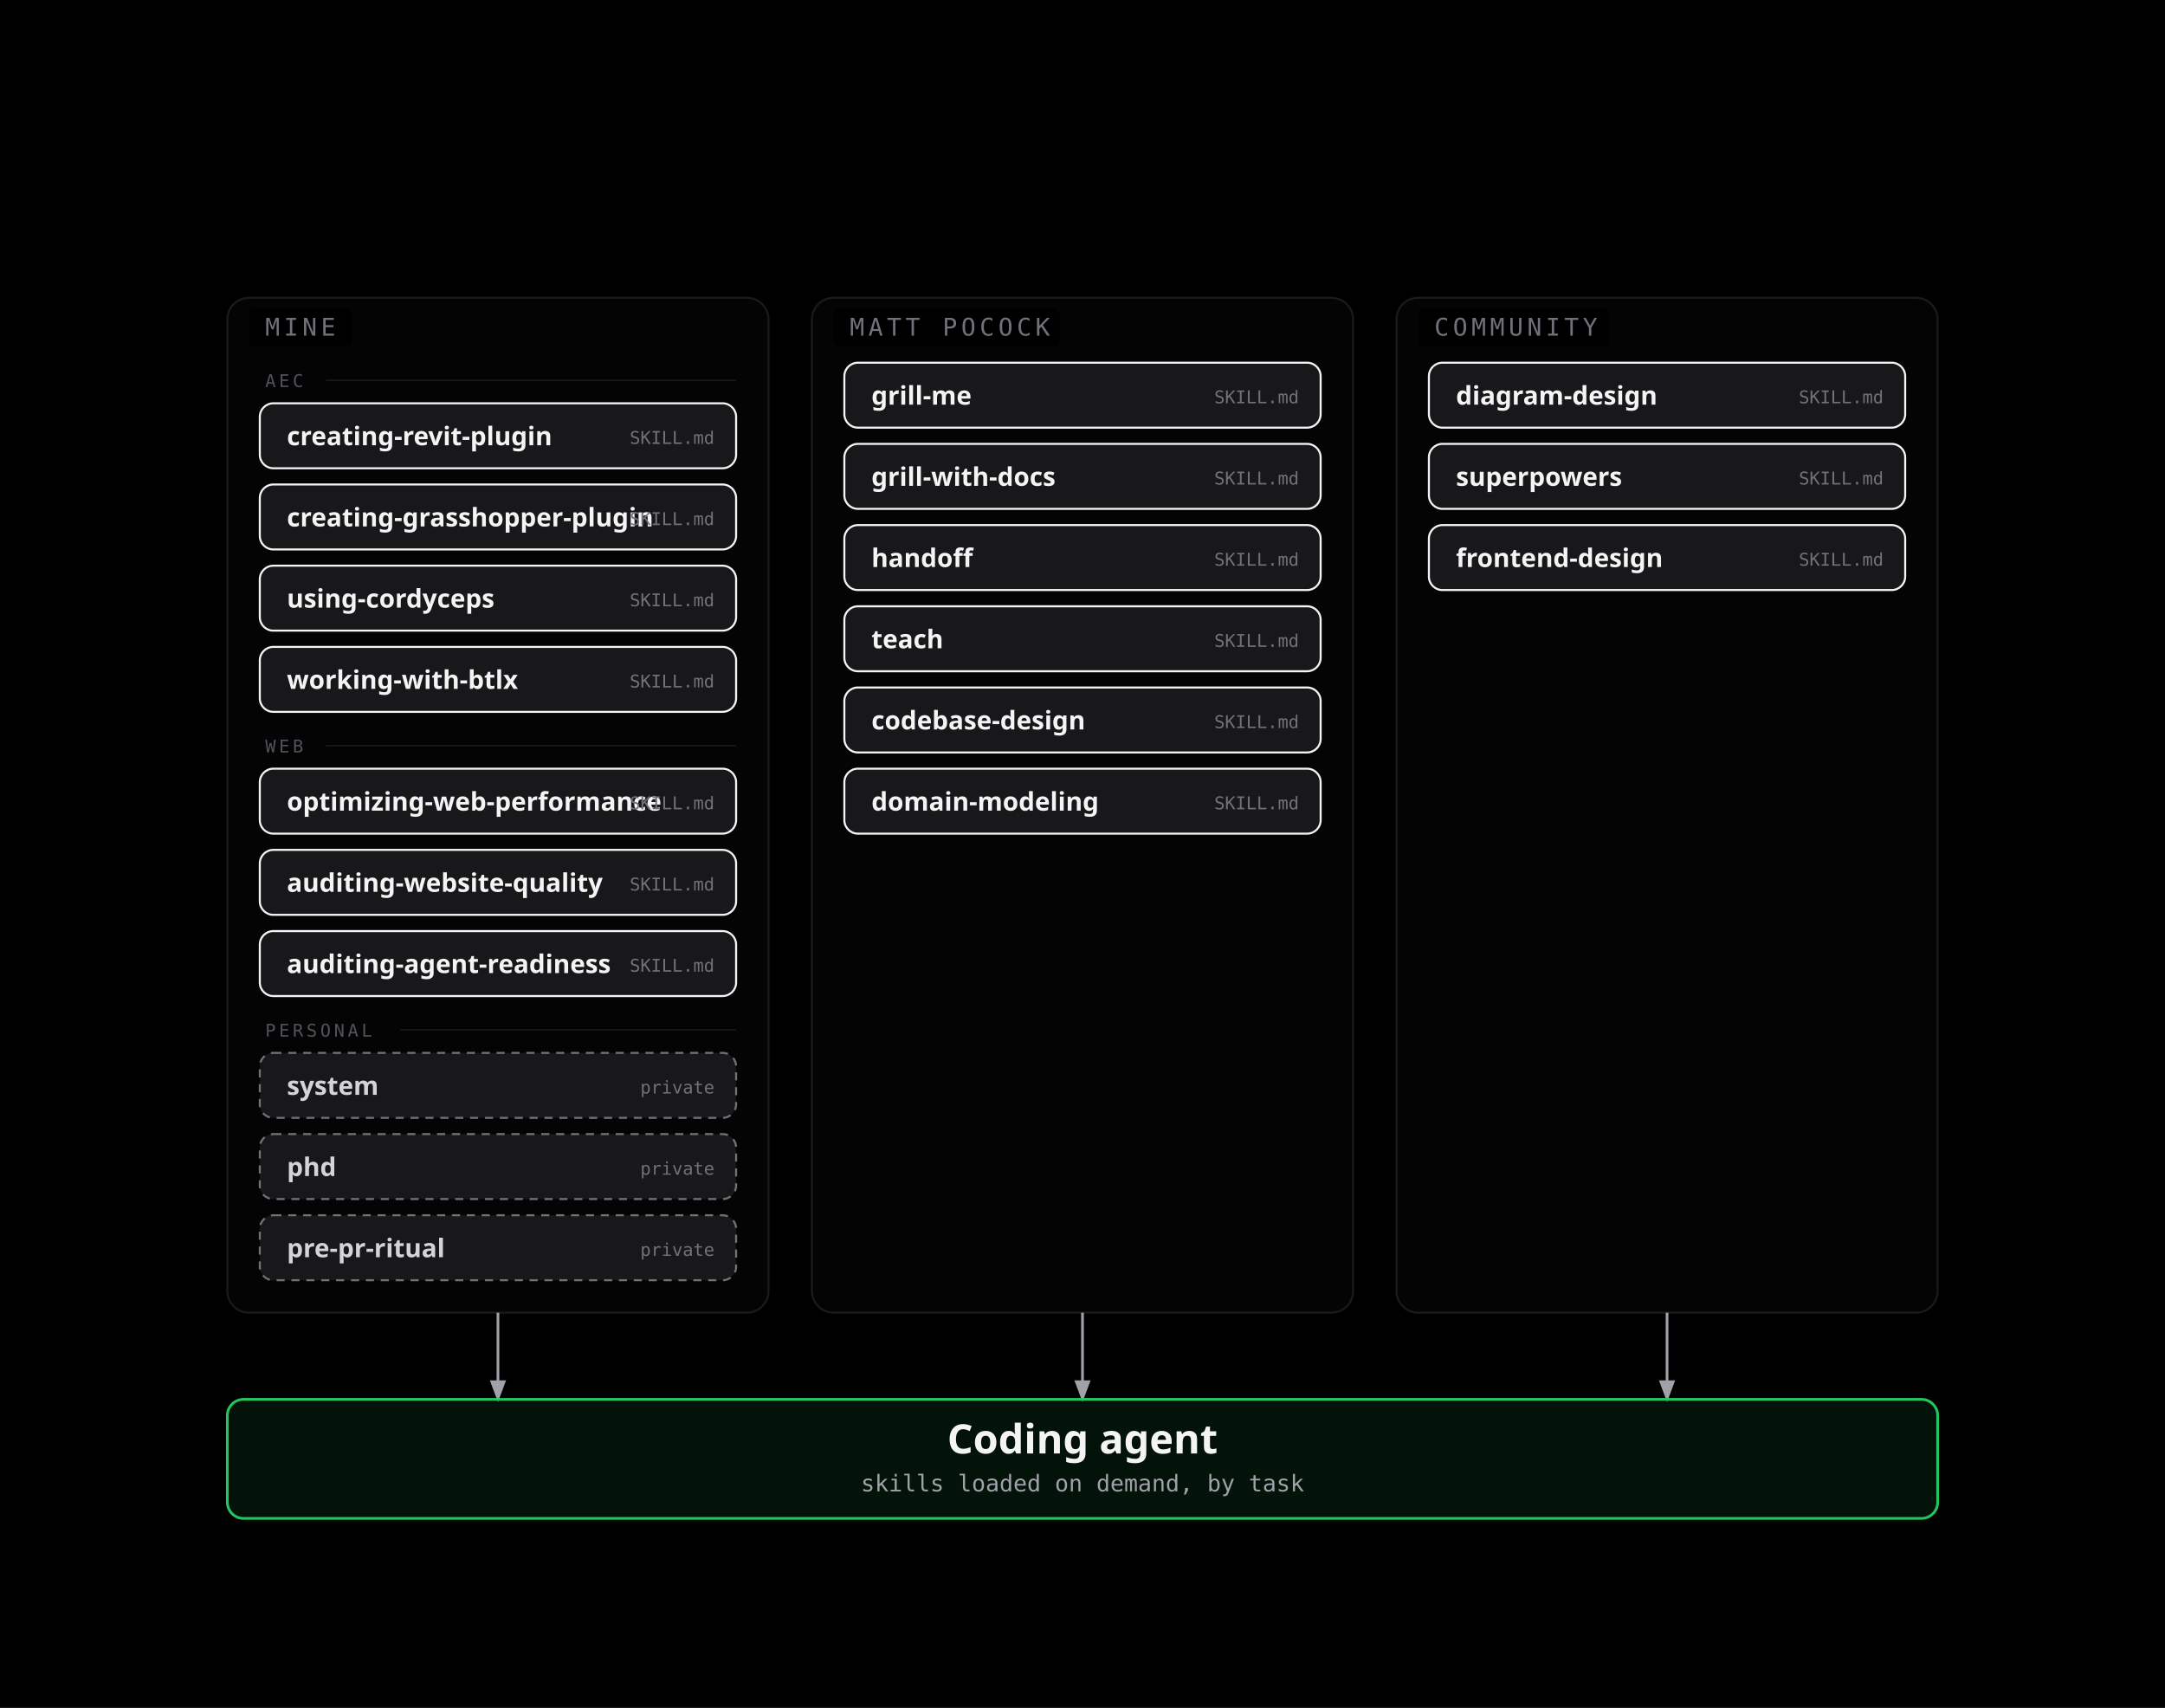
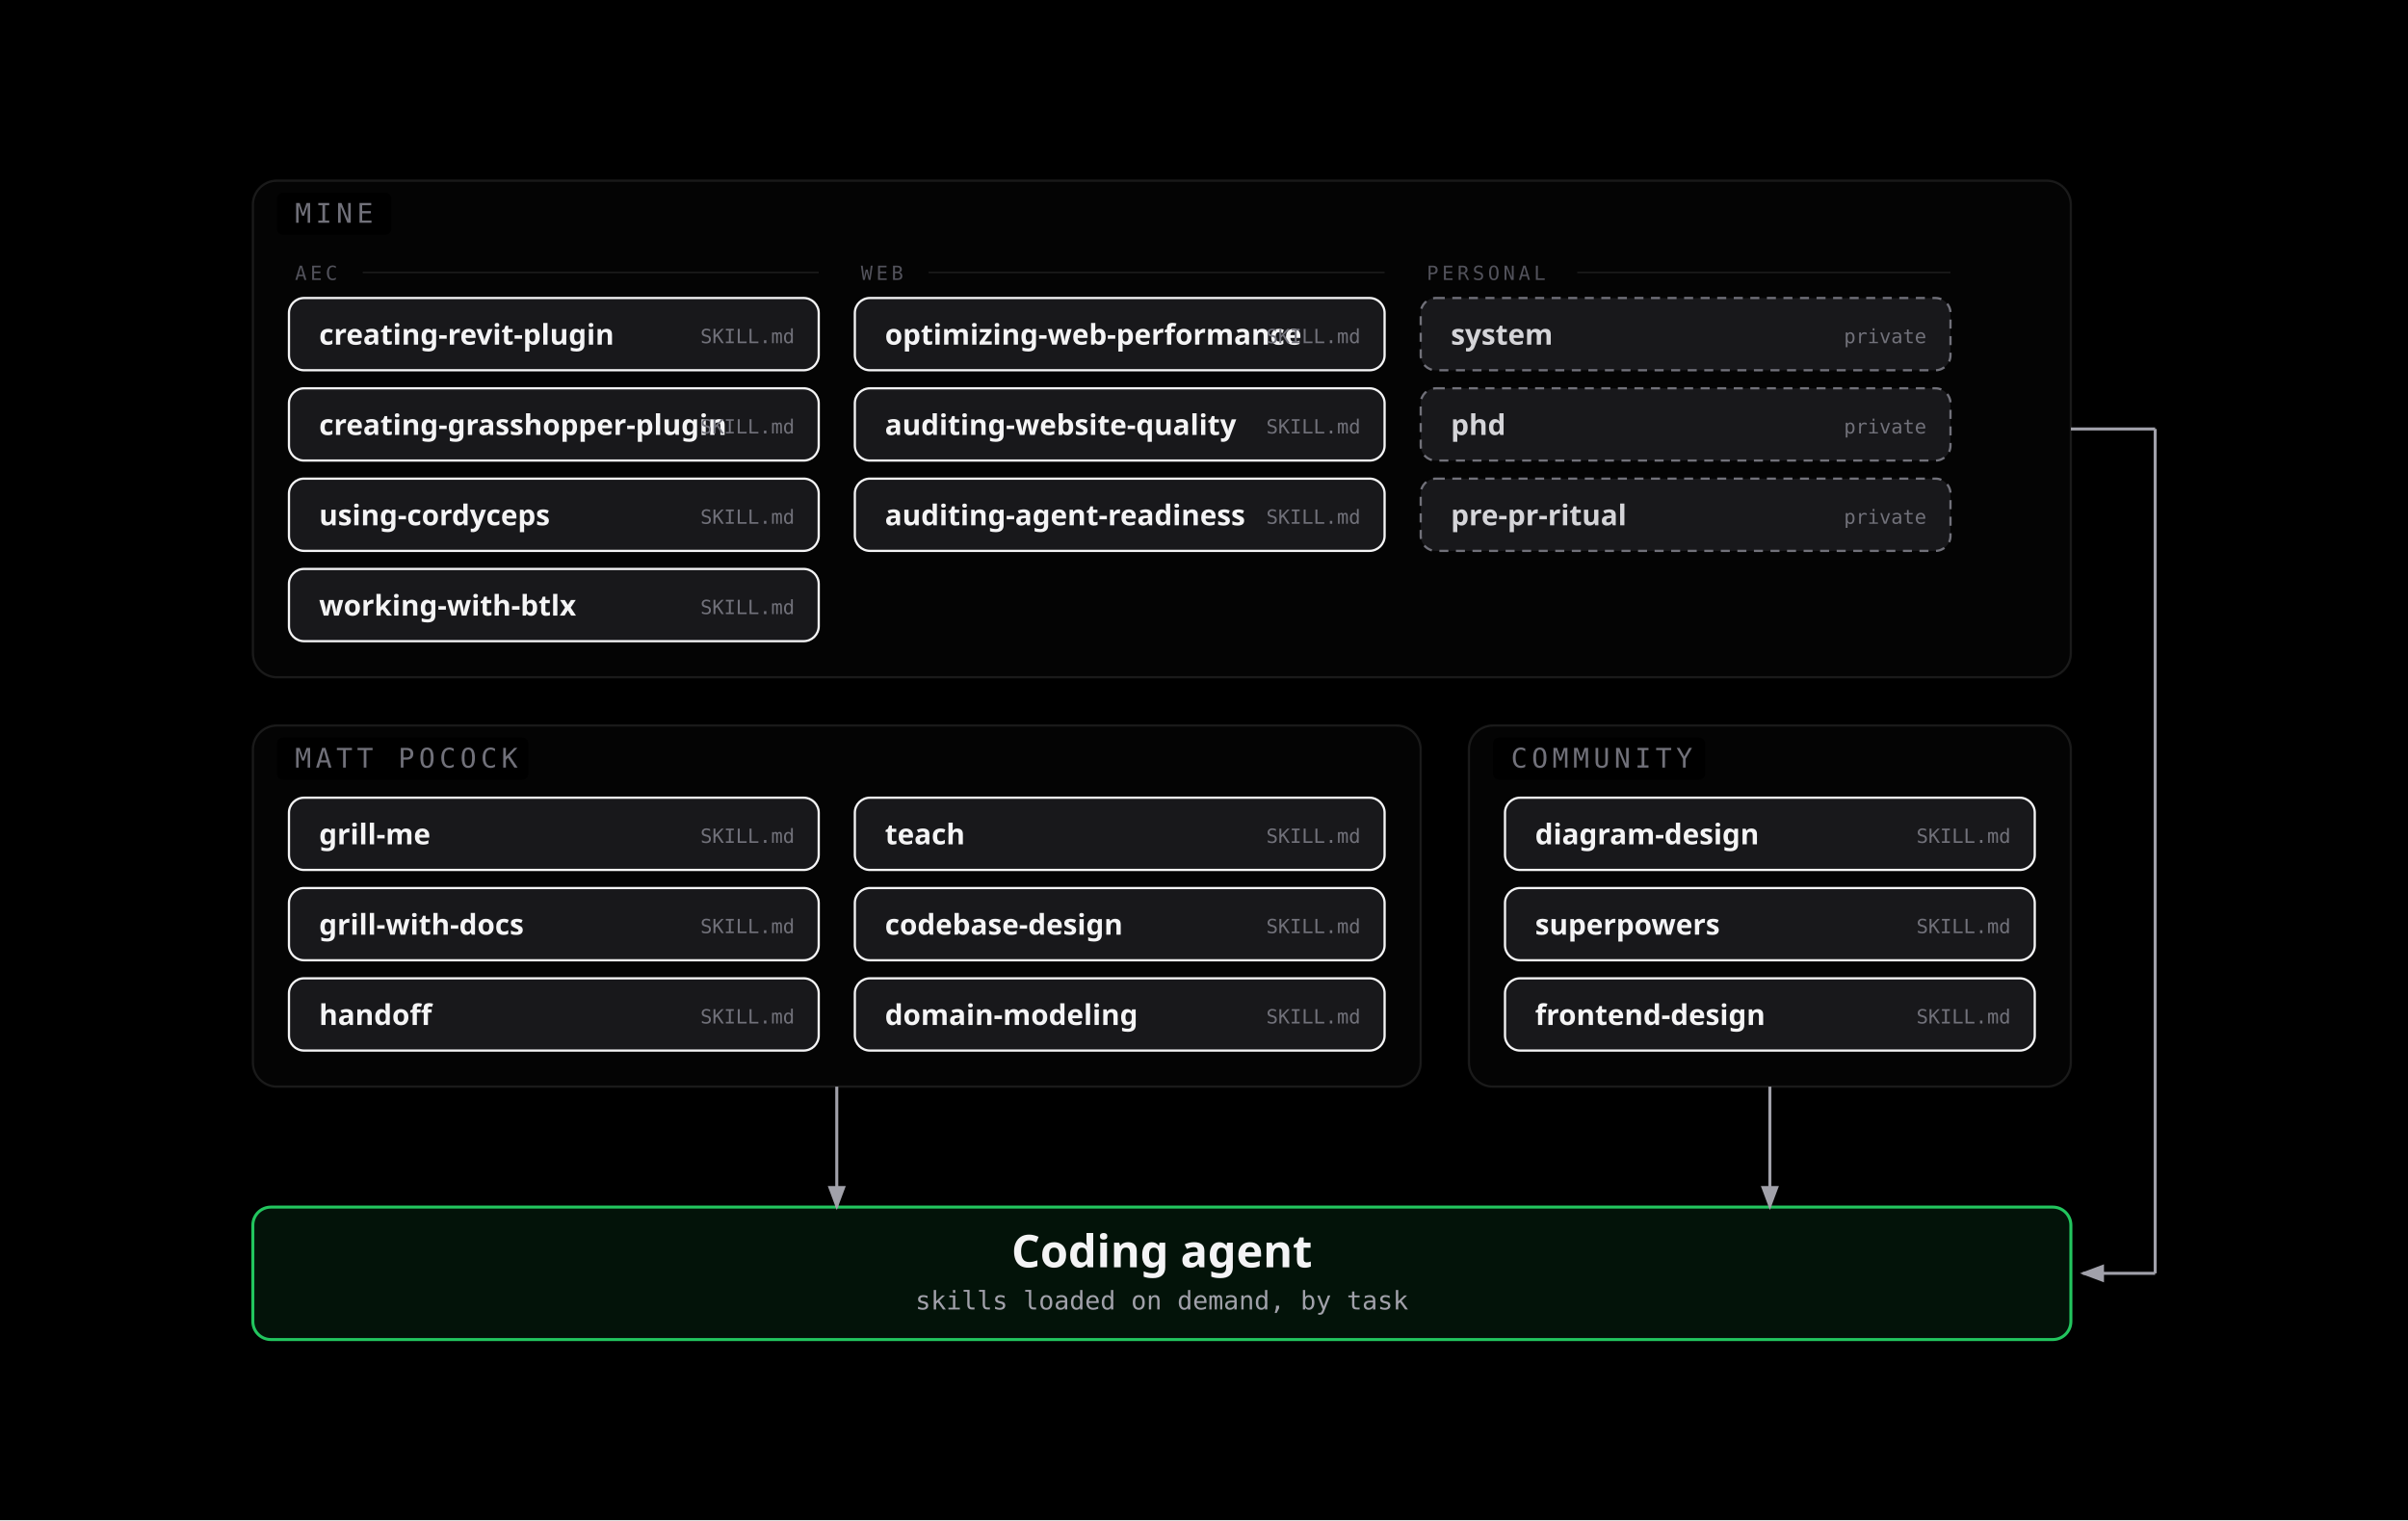
- <svg xmlns="http://www.w3.org/2000/svg" viewBox="0 0 1600 1262" role="img" aria-labelledby="skills-cover-title">
+ <svg xmlns="http://www.w3.org/2000/svg" viewBox="0 0 1600 1010" role="img" aria-labelledby="skills-cover-title">
  <defs>
    <marker id="skills-cover-arrow" markerWidth="8" markerHeight="6" refX="7" refY="3" orient="auto">
      <polygon points="0 0, 8 3, 0 6" fill="#a1a1aa" />
    </marker>
  </defs>
  <rect width="100%" height="100%" fill="#000000" />
-   <line x1="368" y1="970" x2="368" y2="1034" stroke="#a1a1aa" stroke-width="2" marker-end="url(#skills-cover-arrow)" />
-   <rect x="168" y="220" width="400" height="750" rx="16" fill="rgba(244,244,245,0.02)" stroke="rgba(244,244,245,0.10)" stroke-width="1.5" />
-   <rect x="184" y="228" width="76" height="28" rx="4" fill="#000000" />
-   <text x="196" y="248" fill="#71717a" font-size="18" font-family="ui-monospace, SFMono-Regular, Menlo, Consolas, monospace" letter-spacing="0.16em">MINE</text>
-   <text x="196" y="286" fill="#52525b" font-size="13" font-family="ui-monospace, SFMono-Regular, Menlo, Consolas, monospace" letter-spacing="0.18em">AEC</text>
-   <line x1="241" y1="281" x2="544" y2="281" stroke="rgba(244,244,245,0.10)" stroke-width="1" />
-   <rect x="192" y="298" width="352" height="48" rx="10" fill="#18181b" stroke="#f4f4f5" stroke-width="1.5" />
-   <text x="212" y="329" fill="#f4f4f5" font-size="19" font-weight="600" font-family="ui-sans-serif, system-ui, sans-serif">creating-revit-plugin</text>
-   <text x="528" y="328" fill="#71717a" font-size="13" font-family="ui-monospace, SFMono-Regular, Menlo, Consolas, monospace" text-anchor="end">SKILL.md</text>
-   <rect x="192" y="358" width="352" height="48" rx="10" fill="#18181b" stroke="#f4f4f5" stroke-width="1.5" />
-   <text x="212" y="389" fill="#f4f4f5" font-size="19" font-weight="600" font-family="ui-sans-serif, system-ui, sans-serif">creating-grasshopper-plugin</text>
-   <text x="528" y="388" fill="#71717a" font-size="13" font-family="ui-monospace, SFMono-Regular, Menlo, Consolas, monospace" text-anchor="end">SKILL.md</text>
-   <rect x="192" y="418" width="352" height="48" rx="10" fill="#18181b" stroke="#f4f4f5" stroke-width="1.5" />
-   <text x="212" y="449" fill="#f4f4f5" font-size="19" font-weight="600" font-family="ui-sans-serif, system-ui, sans-serif">using-cordyceps</text>
-   <text x="528" y="448" fill="#71717a" font-size="13" font-family="ui-monospace, SFMono-Regular, Menlo, Consolas, monospace" text-anchor="end">SKILL.md</text>
-   <rect x="192" y="478" width="352" height="48" rx="10" fill="#18181b" stroke="#f4f4f5" stroke-width="1.5" />
-   <text x="212" y="509" fill="#f4f4f5" font-size="19" font-weight="600" font-family="ui-sans-serif, system-ui, sans-serif">working-with-btlx</text>
-   <text x="528" y="508" fill="#71717a" font-size="13" font-family="ui-monospace, SFMono-Regular, Menlo, Consolas, monospace" text-anchor="end">SKILL.md</text>
-   <text x="196" y="556" fill="#52525b" font-size="13" font-family="ui-monospace, SFMono-Regular, Menlo, Consolas, monospace" letter-spacing="0.18em">WEB</text>
-   <line x1="241" y1="551" x2="544" y2="551" stroke="rgba(244,244,245,0.10)" stroke-width="1" />
-   <rect x="192" y="568" width="352" height="48" rx="10" fill="#18181b" stroke="#f4f4f5" stroke-width="1.5" />
-   <text x="212" y="599" fill="#f4f4f5" font-size="19" font-weight="600" font-family="ui-sans-serif, system-ui, sans-serif">optimizing-web-performance</text>
-   <text x="528" y="598" fill="#71717a" font-size="13" font-family="ui-monospace, SFMono-Regular, Menlo, Consolas, monospace" text-anchor="end">SKILL.md</text>
-   <rect x="192" y="628" width="352" height="48" rx="10" fill="#18181b" stroke="#f4f4f5" stroke-width="1.5" />
-   <text x="212" y="659" fill="#f4f4f5" font-size="19" font-weight="600" font-family="ui-sans-serif, system-ui, sans-serif">auditing-website-quality</text>
-   <text x="528" y="658" fill="#71717a" font-size="13" font-family="ui-monospace, SFMono-Regular, Menlo, Consolas, monospace" text-anchor="end">SKILL.md</text>
-   <rect x="192" y="688" width="352" height="48" rx="10" fill="#18181b" stroke="#f4f4f5" stroke-width="1.5" />
-   <text x="212" y="719" fill="#f4f4f5" font-size="19" font-weight="600" font-family="ui-sans-serif, system-ui, sans-serif">auditing-agent-readiness</text>
-   <text x="528" y="718" fill="#71717a" font-size="13" font-family="ui-monospace, SFMono-Regular, Menlo, Consolas, monospace" text-anchor="end">SKILL.md</text>
-   <text x="196" y="766" fill="#52525b" font-size="13" font-family="ui-monospace, SFMono-Regular, Menlo, Consolas, monospace" letter-spacing="0.18em">PERSONAL</text>
-   <line x1="296" y1="761" x2="544" y2="761" stroke="rgba(244,244,245,0.10)" stroke-width="1" />
-   <rect x="192" y="778" width="352" height="48" rx="10" fill="#18181b" stroke="#71717a" stroke-dasharray="6 5" stroke-width="1.5" />
-   <text x="212" y="809" fill="#d4d4d8" font-size="19" font-weight="600" font-family="ui-sans-serif, system-ui, sans-serif">system</text>
-   <text x="528" y="808" fill="#71717a" font-size="13" font-family="ui-monospace, SFMono-Regular, Menlo, Consolas, monospace" text-anchor="end">private</text>
-   <rect x="192" y="838" width="352" height="48" rx="10" fill="#18181b" stroke="#71717a" stroke-dasharray="6 5" stroke-width="1.5" />
-   <text x="212" y="869" fill="#d4d4d8" font-size="19" font-weight="600" font-family="ui-sans-serif, system-ui, sans-serif">phd</text>
-   <text x="528" y="868" fill="#71717a" font-size="13" font-family="ui-monospace, SFMono-Regular, Menlo, Consolas, monospace" text-anchor="end">private</text>
-   <rect x="192" y="898" width="352" height="48" rx="10" fill="#18181b" stroke="#71717a" stroke-dasharray="6 5" stroke-width="1.5" />
-   <text x="212" y="929" fill="#d4d4d8" font-size="19" font-weight="600" font-family="ui-sans-serif, system-ui, sans-serif">pre-pr-ritual</text>
-   <text x="528" y="928" fill="#71717a" font-size="13" font-family="ui-monospace, SFMono-Regular, Menlo, Consolas, monospace" text-anchor="end">private</text>
-   <line x1="800" y1="970" x2="800" y2="1034" stroke="#a1a1aa" stroke-width="2" marker-end="url(#skills-cover-arrow)" />
-   <rect x="600" y="220" width="400" height="750" rx="16" fill="rgba(244,244,245,0.02)" stroke="rgba(244,244,245,0.10)" stroke-width="1.5" />
-   <rect x="616" y="228" width="167" height="28" rx="4" fill="#000000" />
-   <text x="628" y="248" fill="#71717a" font-size="18" font-family="ui-monospace, SFMono-Regular, Menlo, Consolas, monospace" letter-spacing="0.16em">MATT POCOCK</text>
-   <rect x="624" y="268" width="352" height="48" rx="10" fill="#18181b" stroke="#f4f4f5" stroke-width="1.5" />
-   <text x="644" y="299" fill="#f4f4f5" font-size="19" font-weight="600" font-family="ui-sans-serif, system-ui, sans-serif">grill-me</text>
-   <text x="960" y="298" fill="#71717a" font-size="13" font-family="ui-monospace, SFMono-Regular, Menlo, Consolas, monospace" text-anchor="end">SKILL.md</text>
-   <rect x="624" y="328" width="352" height="48" rx="10" fill="#18181b" stroke="#f4f4f5" stroke-width="1.5" />
-   <text x="644" y="359" fill="#f4f4f5" font-size="19" font-weight="600" font-family="ui-sans-serif, system-ui, sans-serif">grill-with-docs</text>
-   <text x="960" y="358" fill="#71717a" font-size="13" font-family="ui-monospace, SFMono-Regular, Menlo, Consolas, monospace" text-anchor="end">SKILL.md</text>
-   <rect x="624" y="388" width="352" height="48" rx="10" fill="#18181b" stroke="#f4f4f5" stroke-width="1.5" />
-   <text x="644" y="419" fill="#f4f4f5" font-size="19" font-weight="600" font-family="ui-sans-serif, system-ui, sans-serif">handoff</text>
-   <text x="960" y="418" fill="#71717a" font-size="13" font-family="ui-monospace, SFMono-Regular, Menlo, Consolas, monospace" text-anchor="end">SKILL.md</text>
-   <rect x="624" y="448" width="352" height="48" rx="10" fill="#18181b" stroke="#f4f4f5" stroke-width="1.5" />
-   <text x="644" y="479" fill="#f4f4f5" font-size="19" font-weight="600" font-family="ui-sans-serif, system-ui, sans-serif">teach</text>
-   <text x="960" y="478" fill="#71717a" font-size="13" font-family="ui-monospace, SFMono-Regular, Menlo, Consolas, monospace" text-anchor="end">SKILL.md</text>
-   <rect x="624" y="508" width="352" height="48" rx="10" fill="#18181b" stroke="#f4f4f5" stroke-width="1.5" />
-   <text x="644" y="539" fill="#f4f4f5" font-size="19" font-weight="600" font-family="ui-sans-serif, system-ui, sans-serif">codebase-design</text>
-   <text x="960" y="538" fill="#71717a" font-size="13" font-family="ui-monospace, SFMono-Regular, Menlo, Consolas, monospace" text-anchor="end">SKILL.md</text>
-   <rect x="624" y="568" width="352" height="48" rx="10" fill="#18181b" stroke="#f4f4f5" stroke-width="1.5" />
-   <text x="644" y="599" fill="#f4f4f5" font-size="19" font-weight="600" font-family="ui-sans-serif, system-ui, sans-serif">domain-modeling</text>
-   <text x="960" y="598" fill="#71717a" font-size="13" font-family="ui-monospace, SFMono-Regular, Menlo, Consolas, monospace" text-anchor="end">SKILL.md</text>
-   <line x1="1232" y1="970" x2="1232" y2="1034" stroke="#a1a1aa" stroke-width="2" marker-end="url(#skills-cover-arrow)" />
-   <rect x="1032" y="220" width="400" height="750" rx="16" fill="rgba(244,244,245,0.02)" stroke="rgba(244,244,245,0.10)" stroke-width="1.5" />
-   <rect x="1048" y="228" width="141" height="28" rx="4" fill="#000000" />
-   <text x="1060" y="248" fill="#71717a" font-size="18" font-family="ui-monospace, SFMono-Regular, Menlo, Consolas, monospace" letter-spacing="0.16em">COMMUNITY</text>
-   <rect x="1056" y="268" width="352" height="48" rx="10" fill="#18181b" stroke="#f4f4f5" stroke-width="1.5" />
-   <text x="1076" y="299" fill="#f4f4f5" font-size="19" font-weight="600" font-family="ui-sans-serif, system-ui, sans-serif">diagram-design</text>
-   <text x="1392" y="298" fill="#71717a" font-size="13" font-family="ui-monospace, SFMono-Regular, Menlo, Consolas, monospace" text-anchor="end">SKILL.md</text>
-   <rect x="1056" y="328" width="352" height="48" rx="10" fill="#18181b" stroke="#f4f4f5" stroke-width="1.5" />
-   <text x="1076" y="359" fill="#f4f4f5" font-size="19" font-weight="600" font-family="ui-sans-serif, system-ui, sans-serif">superpowers</text>
-   <text x="1392" y="358" fill="#71717a" font-size="13" font-family="ui-monospace, SFMono-Regular, Menlo, Consolas, monospace" text-anchor="end">SKILL.md</text>
-   <rect x="1056" y="388" width="352" height="48" rx="10" fill="#18181b" stroke="#f4f4f5" stroke-width="1.5" />
-   <text x="1076" y="419" fill="#f4f4f5" font-size="19" font-weight="600" font-family="ui-sans-serif, system-ui, sans-serif">frontend-design</text>
-   <text x="1392" y="418" fill="#71717a" font-size="13" font-family="ui-monospace, SFMono-Regular, Menlo, Consolas, monospace" text-anchor="end">SKILL.md</text>
-   <rect x="168" y="1034" width="1264" height="88" rx="12" fill="rgba(34,197,94,0.10)" stroke="#22c55e" stroke-width="2" />
-   <text x="800" y="1074" fill="#f4f4f5" font-size="30" font-weight="600" font-family="ui-sans-serif, system-ui, sans-serif" text-anchor="middle">Coding agent</text>
-   <text x="800" y="1102" fill="#a1a1aa" font-size="17" font-family="ui-monospace, SFMono-Regular, Menlo, Consolas, monospace" text-anchor="middle">skills loaded on demand, by task</text>
+   <rect x="168" y="120" width="1208" height="330" rx="16" fill="rgba(244,244,245,0.02)" stroke="rgba(244,244,245,0.10)" stroke-width="1.5" />
+   <rect x="184" y="128" width="76" height="28" rx="4" fill="#000000" />
+   <text x="196" y="148" fill="#71717a" font-size="18" font-family="ui-monospace, SFMono-Regular, Menlo, Consolas, monospace" letter-spacing="0.16em">MINE</text>
+   <text x="196" y="186" fill="#52525b" font-size="13" font-family="ui-monospace, SFMono-Regular, Menlo, Consolas, monospace" letter-spacing="0.18em">AEC</text>
+   <line x1="241" y1="181" x2="544" y2="181" stroke="rgba(244,244,245,0.10)" stroke-width="1" />
+   <rect x="192" y="198" width="352" height="48" rx="10" fill="#18181b" stroke="#f4f4f5" stroke-width="1.5" />
+   <text x="212" y="229" fill="#f4f4f5" font-size="19" font-weight="600" font-family="ui-sans-serif, system-ui, sans-serif">creating-revit-plugin</text>
+   <text x="528" y="228" fill="#71717a" font-size="13" font-family="ui-monospace, SFMono-Regular, Menlo, Consolas, monospace" text-anchor="end">SKILL.md</text>
+   <rect x="192" y="258" width="352" height="48" rx="10" fill="#18181b" stroke="#f4f4f5" stroke-width="1.5" />
+   <text x="212" y="289" fill="#f4f4f5" font-size="19" font-weight="600" font-family="ui-sans-serif, system-ui, sans-serif">creating-grasshopper-plugin</text>
+   <text x="528" y="288" fill="#71717a" font-size="13" font-family="ui-monospace, SFMono-Regular, Menlo, Consolas, monospace" text-anchor="end">SKILL.md</text>
+   <rect x="192" y="318" width="352" height="48" rx="10" fill="#18181b" stroke="#f4f4f5" stroke-width="1.5" />
+   <text x="212" y="349" fill="#f4f4f5" font-size="19" font-weight="600" font-family="ui-sans-serif, system-ui, sans-serif">using-cordyceps</text>
+   <text x="528" y="348" fill="#71717a" font-size="13" font-family="ui-monospace, SFMono-Regular, Menlo, Consolas, monospace" text-anchor="end">SKILL.md</text>
+   <rect x="192" y="378" width="352" height="48" rx="10" fill="#18181b" stroke="#f4f4f5" stroke-width="1.5" />
+   <text x="212" y="409" fill="#f4f4f5" font-size="19" font-weight="600" font-family="ui-sans-serif, system-ui, sans-serif">working-with-btlx</text>
+   <text x="528" y="408" fill="#71717a" font-size="13" font-family="ui-monospace, SFMono-Regular, Menlo, Consolas, monospace" text-anchor="end">SKILL.md</text>
+   <text x="572" y="186" fill="#52525b" font-size="13" font-family="ui-monospace, SFMono-Regular, Menlo, Consolas, monospace" letter-spacing="0.18em">WEB</text>
+   <line x1="617" y1="181" x2="920" y2="181" stroke="rgba(244,244,245,0.10)" stroke-width="1" />
+   <rect x="568" y="198" width="352" height="48" rx="10" fill="#18181b" stroke="#f4f4f5" stroke-width="1.5" />
+   <text x="588" y="229" fill="#f4f4f5" font-size="19" font-weight="600" font-family="ui-sans-serif, system-ui, sans-serif">optimizing-web-performance</text>
+   <text x="904" y="228" fill="#71717a" font-size="13" font-family="ui-monospace, SFMono-Regular, Menlo, Consolas, monospace" text-anchor="end">SKILL.md</text>
+   <rect x="568" y="258" width="352" height="48" rx="10" fill="#18181b" stroke="#f4f4f5" stroke-width="1.5" />
+   <text x="588" y="289" fill="#f4f4f5" font-size="19" font-weight="600" font-family="ui-sans-serif, system-ui, sans-serif">auditing-website-quality</text>
+   <text x="904" y="288" fill="#71717a" font-size="13" font-family="ui-monospace, SFMono-Regular, Menlo, Consolas, monospace" text-anchor="end">SKILL.md</text>
+   <rect x="568" y="318" width="352" height="48" rx="10" fill="#18181b" stroke="#f4f4f5" stroke-width="1.5" />
+   <text x="588" y="349" fill="#f4f4f5" font-size="19" font-weight="600" font-family="ui-sans-serif, system-ui, sans-serif">auditing-agent-readiness</text>
+   <text x="904" y="348" fill="#71717a" font-size="13" font-family="ui-monospace, SFMono-Regular, Menlo, Consolas, monospace" text-anchor="end">SKILL.md</text>
+   <text x="948" y="186" fill="#52525b" font-size="13" font-family="ui-monospace, SFMono-Regular, Menlo, Consolas, monospace" letter-spacing="0.18em">PERSONAL</text>
+   <line x1="1048" y1="181" x2="1296" y2="181" stroke="rgba(244,244,245,0.10)" stroke-width="1" />
+   <rect x="944" y="198" width="352" height="48" rx="10" fill="#18181b" stroke="#71717a" stroke-dasharray="6 5" stroke-width="1.5" />
+   <text x="964" y="229" fill="#d4d4d8" font-size="19" font-weight="600" font-family="ui-sans-serif, system-ui, sans-serif">system</text>
+   <text x="1280" y="228" fill="#71717a" font-size="13" font-family="ui-monospace, SFMono-Regular, Menlo, Consolas, monospace" text-anchor="end">private</text>
+   <rect x="944" y="258" width="352" height="48" rx="10" fill="#18181b" stroke="#71717a" stroke-dasharray="6 5" stroke-width="1.5" />
+   <text x="964" y="289" fill="#d4d4d8" font-size="19" font-weight="600" font-family="ui-sans-serif, system-ui, sans-serif">phd</text>
+   <text x="1280" y="288" fill="#71717a" font-size="13" font-family="ui-monospace, SFMono-Regular, Menlo, Consolas, monospace" text-anchor="end">private</text>
+   <rect x="944" y="318" width="352" height="48" rx="10" fill="#18181b" stroke="#71717a" stroke-dasharray="6 5" stroke-width="1.5" />
+   <text x="964" y="349" fill="#d4d4d8" font-size="19" font-weight="600" font-family="ui-sans-serif, system-ui, sans-serif">pre-pr-ritual</text>
+   <text x="1280" y="348" fill="#71717a" font-size="13" font-family="ui-monospace, SFMono-Regular, Menlo, Consolas, monospace" text-anchor="end">private</text>
+   <rect x="168" y="482" width="776" height="240" rx="16" fill="rgba(244,244,245,0.02)" stroke="rgba(244,244,245,0.10)" stroke-width="1.5" />
+   <rect x="184" y="490" width="167" height="28" rx="4" fill="#000000" />
+   <text x="196" y="510" fill="#71717a" font-size="18" font-family="ui-monospace, SFMono-Regular, Menlo, Consolas, monospace" letter-spacing="0.16em">MATT POCOCK</text>
+   <rect x="192" y="530" width="352" height="48" rx="10" fill="#18181b" stroke="#f4f4f5" stroke-width="1.5" />
+   <text x="212" y="561" fill="#f4f4f5" font-size="19" font-weight="600" font-family="ui-sans-serif, system-ui, sans-serif">grill-me</text>
+   <text x="528" y="560" fill="#71717a" font-size="13" font-family="ui-monospace, SFMono-Regular, Menlo, Consolas, monospace" text-anchor="end">SKILL.md</text>
+   <rect x="192" y="590" width="352" height="48" rx="10" fill="#18181b" stroke="#f4f4f5" stroke-width="1.5" />
+   <text x="212" y="621" fill="#f4f4f5" font-size="19" font-weight="600" font-family="ui-sans-serif, system-ui, sans-serif">grill-with-docs</text>
+   <text x="528" y="620" fill="#71717a" font-size="13" font-family="ui-monospace, SFMono-Regular, Menlo, Consolas, monospace" text-anchor="end">SKILL.md</text>
+   <rect x="192" y="650" width="352" height="48" rx="10" fill="#18181b" stroke="#f4f4f5" stroke-width="1.5" />
+   <text x="212" y="681" fill="#f4f4f5" font-size="19" font-weight="600" font-family="ui-sans-serif, system-ui, sans-serif">handoff</text>
+   <text x="528" y="680" fill="#71717a" font-size="13" font-family="ui-monospace, SFMono-Regular, Menlo, Consolas, monospace" text-anchor="end">SKILL.md</text>
+   <rect x="568" y="530" width="352" height="48" rx="10" fill="#18181b" stroke="#f4f4f5" stroke-width="1.5" />
+   <text x="588" y="561" fill="#f4f4f5" font-size="19" font-weight="600" font-family="ui-sans-serif, system-ui, sans-serif">teach</text>
+   <text x="904" y="560" fill="#71717a" font-size="13" font-family="ui-monospace, SFMono-Regular, Menlo, Consolas, monospace" text-anchor="end">SKILL.md</text>
+   <rect x="568" y="590" width="352" height="48" rx="10" fill="#18181b" stroke="#f4f4f5" stroke-width="1.5" />
+   <text x="588" y="621" fill="#f4f4f5" font-size="19" font-weight="600" font-family="ui-sans-serif, system-ui, sans-serif">codebase-design</text>
+   <text x="904" y="620" fill="#71717a" font-size="13" font-family="ui-monospace, SFMono-Regular, Menlo, Consolas, monospace" text-anchor="end">SKILL.md</text>
+   <rect x="568" y="650" width="352" height="48" rx="10" fill="#18181b" stroke="#f4f4f5" stroke-width="1.5" />
+   <text x="588" y="681" fill="#f4f4f5" font-size="19" font-weight="600" font-family="ui-sans-serif, system-ui, sans-serif">domain-modeling</text>
+   <text x="904" y="680" fill="#71717a" font-size="13" font-family="ui-monospace, SFMono-Regular, Menlo, Consolas, monospace" text-anchor="end">SKILL.md</text>
+   <rect x="976" y="482" width="400" height="240" rx="16" fill="rgba(244,244,245,0.02)" stroke="rgba(244,244,245,0.10)" stroke-width="1.5" />
+   <rect x="992" y="490" width="141" height="28" rx="4" fill="#000000" />
+   <text x="1004" y="510" fill="#71717a" font-size="18" font-family="ui-monospace, SFMono-Regular, Menlo, Consolas, monospace" letter-spacing="0.16em">COMMUNITY</text>
+   <rect x="1000" y="530" width="352" height="48" rx="10" fill="#18181b" stroke="#f4f4f5" stroke-width="1.5" />
+   <text x="1020" y="561" fill="#f4f4f5" font-size="19" font-weight="600" font-family="ui-sans-serif, system-ui, sans-serif">diagram-design</text>
+   <text x="1336" y="560" fill="#71717a" font-size="13" font-family="ui-monospace, SFMono-Regular, Menlo, Consolas, monospace" text-anchor="end">SKILL.md</text>
+   <rect x="1000" y="590" width="352" height="48" rx="10" fill="#18181b" stroke="#f4f4f5" stroke-width="1.5" />
+   <text x="1020" y="621" fill="#f4f4f5" font-size="19" font-weight="600" font-family="ui-sans-serif, system-ui, sans-serif">superpowers</text>
+   <text x="1336" y="620" fill="#71717a" font-size="13" font-family="ui-monospace, SFMono-Regular, Menlo, Consolas, monospace" text-anchor="end">SKILL.md</text>
+   <rect x="1000" y="650" width="352" height="48" rx="10" fill="#18181b" stroke="#f4f4f5" stroke-width="1.5" />
+   <text x="1020" y="681" fill="#f4f4f5" font-size="19" font-weight="600" font-family="ui-sans-serif, system-ui, sans-serif">frontend-design</text>
+   <text x="1336" y="680" fill="#71717a" font-size="13" font-family="ui-monospace, SFMono-Regular, Menlo, Consolas, monospace" text-anchor="end">SKILL.md</text>
+   <rect x="168" y="802" width="1208" height="88" rx="12" fill="rgba(34,197,94,0.10)" stroke="#22c55e" stroke-width="2" />
+   <text x="772" y="842" fill="#f4f4f5" font-size="30" font-weight="600" font-family="ui-sans-serif, system-ui, sans-serif" text-anchor="middle">Coding agent</text>
+   <text x="772" y="870" fill="#a1a1aa" font-size="17" font-family="ui-monospace, SFMono-Regular, Menlo, Consolas, monospace" text-anchor="middle">skills loaded on demand, by task</text>
+   <line x1="556" y1="722" x2="556" y2="802" stroke="#a1a1aa" stroke-width="2" marker-end="url(#skills-cover-arrow)" />
+   <line x1="1176" y1="722" x2="1176" y2="802" stroke="#a1a1aa" stroke-width="2" marker-end="url(#skills-cover-arrow)" />
+   <line x1="1432" y1="285" x2="1432" y2="846" stroke="#a1a1aa" stroke-width="2" />
+   <line x1="1376" y1="285" x2="1432" y2="285" stroke="#a1a1aa" stroke-width="2" />
+   <line x1="1432" y1="846" x2="1384" y2="846" stroke="#a1a1aa" stroke-width="2" marker-end="url(#skills-cover-arrow)" />
</svg>
